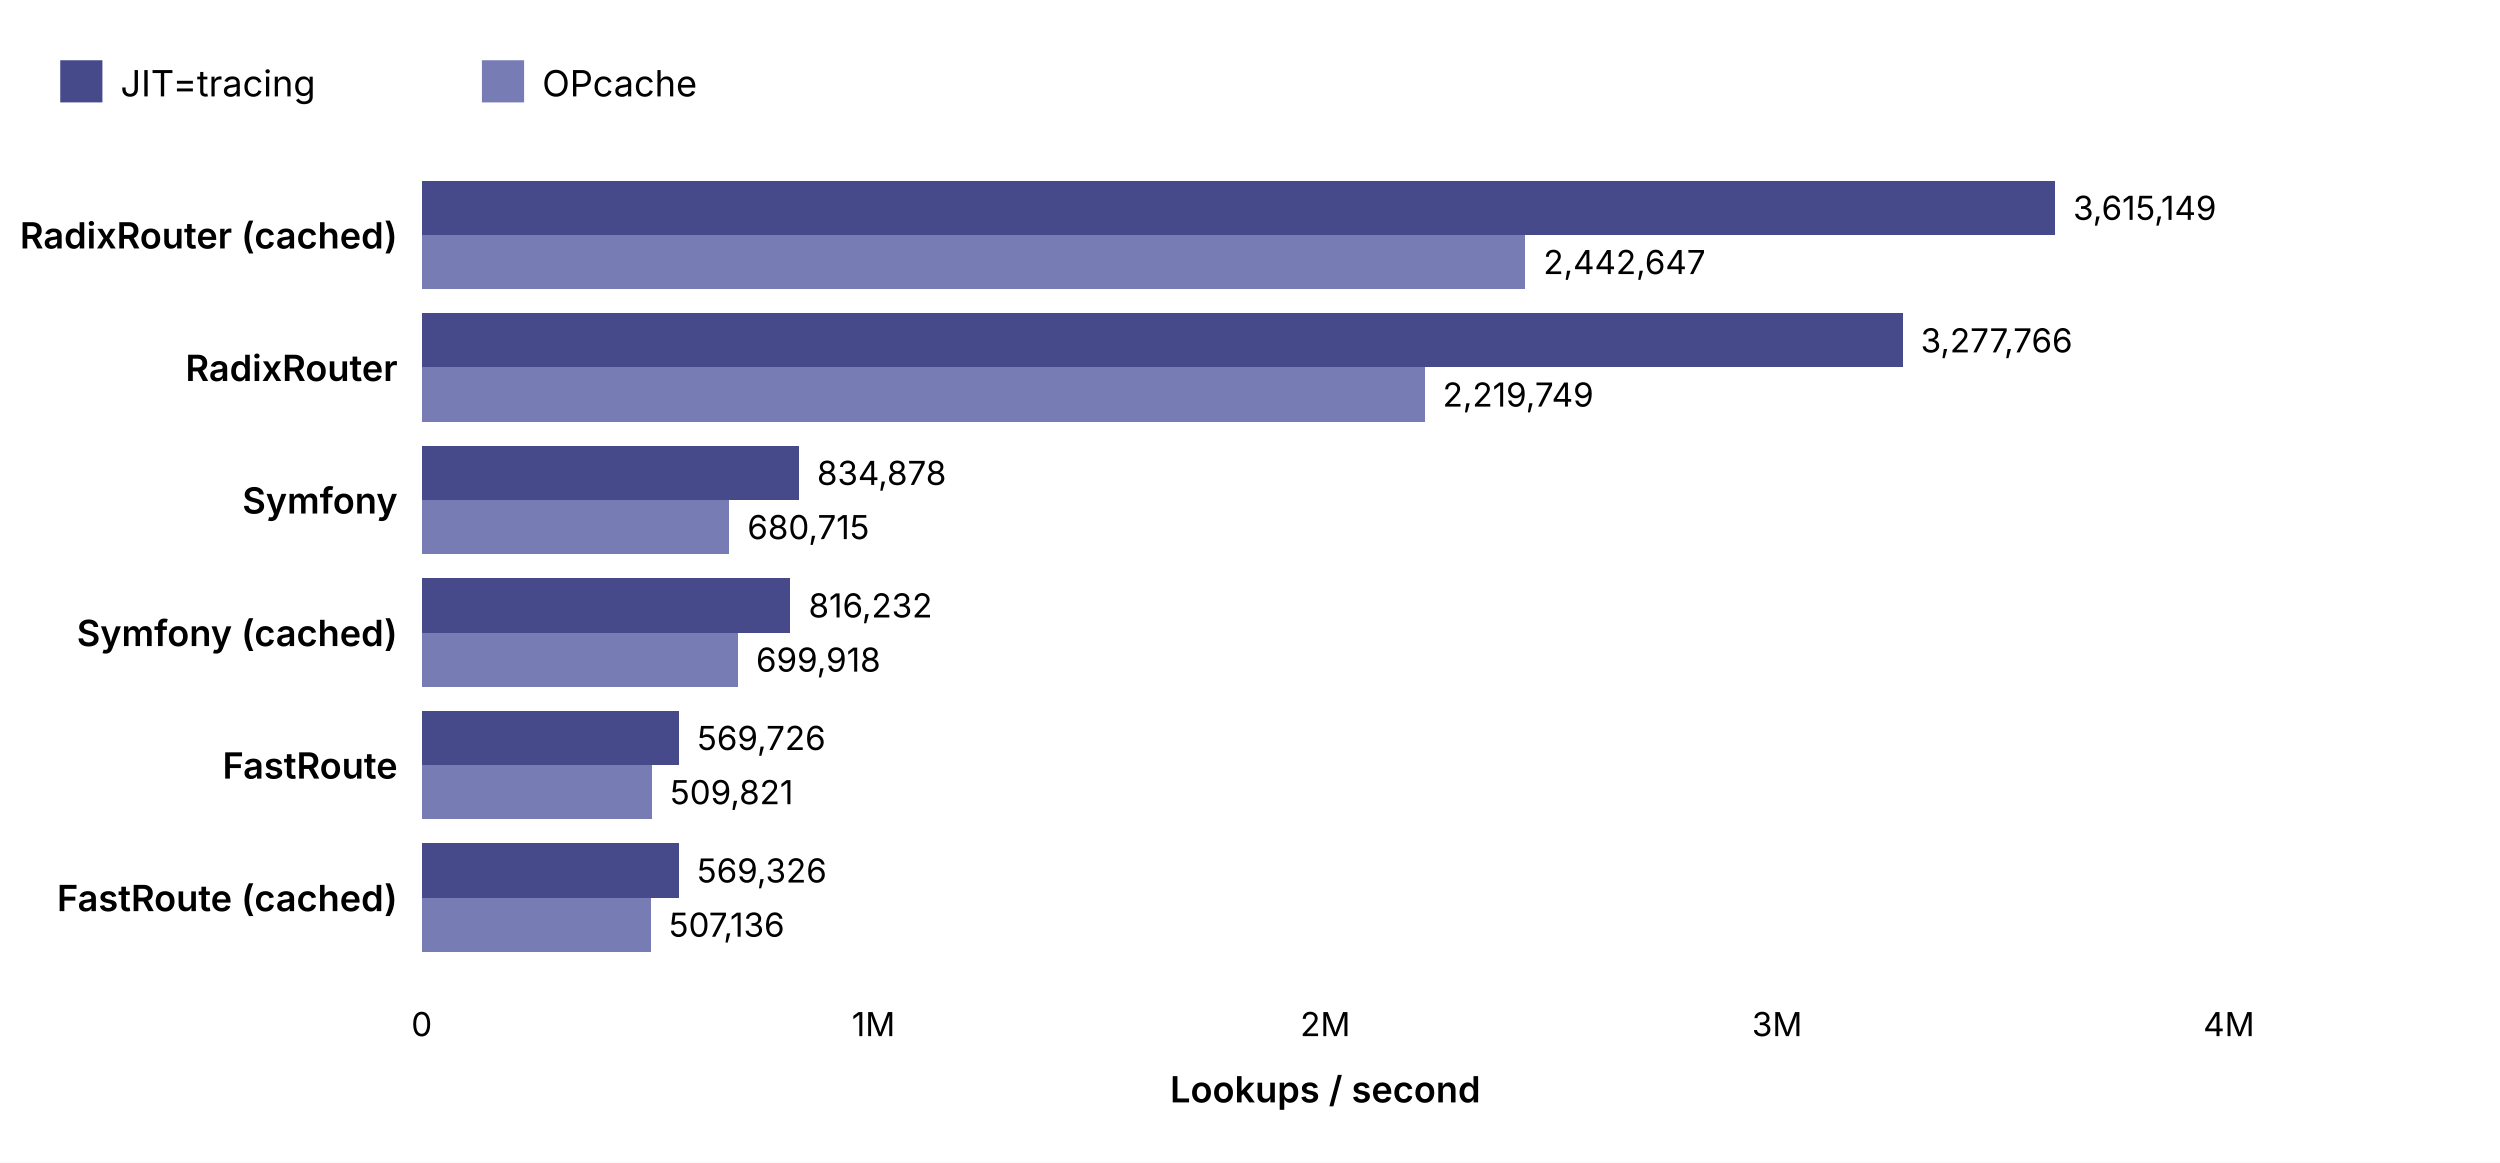
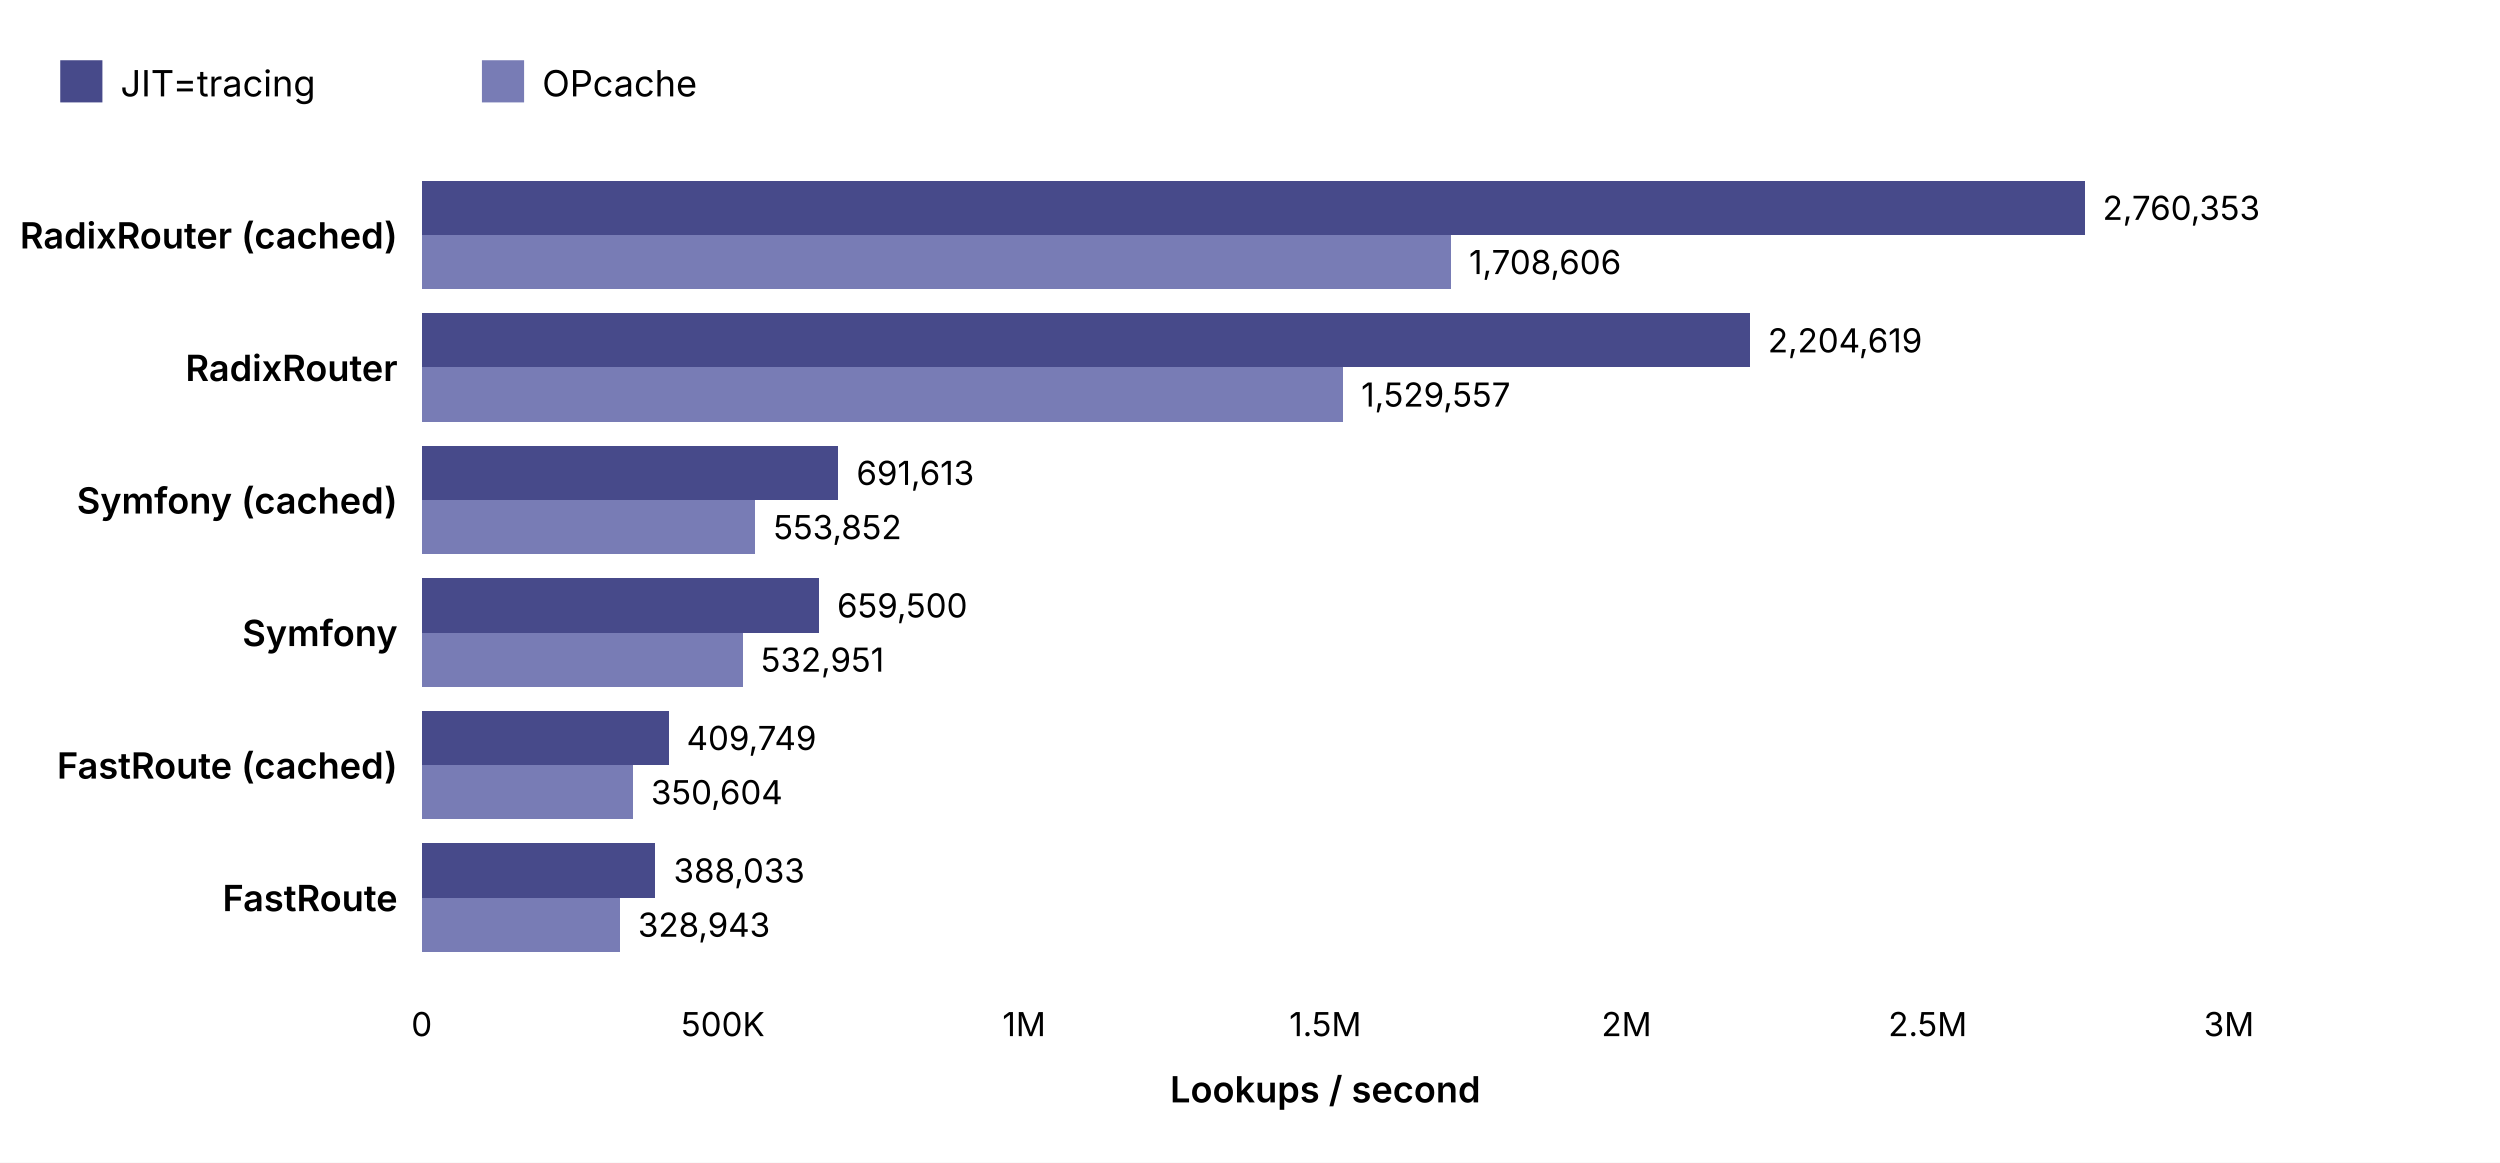
<svg xmlns="http://www.w3.org/2000/svg" viewBox="0 0 830 386" font-family="system-ui, -apple-system, 'Segoe UI', sans-serif">
  <style>.bg{fill:#FFFFFF}.fg{fill:#000000}.bar{shape-rendering:crispEdges}@media(prefers-color-scheme:dark){.bg{fill:#1E1E1E}.fg{fill:#E6E6E6}}</style>
  <rect class="bg" width="830" height="386" />
  <rect x="20" y="20" width="14" height="14" fill="#474A8A" />
  <text class="fg" x="40" y="32" font-size="12">JIT=tracing</text>
  <rect x="160" y="20" width="14" height="14" fill="#787CB5" />
  <text class="fg" x="180" y="32" font-size="12">OPcache</text>
  <text class="fg" x="140.00" y="344" text-anchor="middle" font-size="11">0</text>
-   <text class="fg" x="290.00" y="344" text-anchor="middle" font-size="11">1M</text>
-   <text class="fg" x="440.00" y="344" text-anchor="middle" font-size="11">2M</text>
-   <text class="fg" x="590.00" y="344" text-anchor="middle" font-size="11">3M</text>
-   <text class="fg" x="740.00" y="344" text-anchor="middle" font-size="11">4M</text>
+   <text class="fg" x="240.00" y="344" text-anchor="middle" font-size="11">500K</text>
+   <text class="fg" x="340.00" y="344" text-anchor="middle" font-size="11">1M</text>
+   <text class="fg" x="440.00" y="344" text-anchor="middle" font-size="11">1.5M</text>
+   <text class="fg" x="540.00" y="344" text-anchor="middle" font-size="11">2M</text>
+   <text class="fg" x="640.00" y="344" text-anchor="middle" font-size="11">2.5M</text>
+   <text class="fg" x="740.00" y="344" text-anchor="middle" font-size="11">3M</text>
  <text class="fg" x="440.00" y="366" text-anchor="middle" font-size="12" font-weight="600">Lookups / second</text>
  <text class="fg" x="132" y="82.5" text-anchor="end" font-size="12" font-weight="600">RadixRouter (cached)</text>
-   <rect class="bar" x="140" y="60.0" width="542.27" height="18" fill="#474A8A" />
-   <text class="fg" x="688.27" y="73.0" font-size="11">3,615,149</text>
-   <rect class="bar" x="140" y="78.0" width="366.40" height="18" fill="#787CB5" />
-   <text class="fg" x="512.40" y="91.0" font-size="11">2,442,647</text>
+   <rect class="bar" x="140" y="60.0" width="552.07" height="18" fill="#474A8A" />
+   <text class="fg" x="698.07" y="73.0" font-size="11">2,760,353</text>
+   <rect class="bar" x="140" y="78.0" width="341.72" height="18" fill="#787CB5" />
+   <text class="fg" x="487.72" y="91.0" font-size="11">1,708,606</text>
  <text class="fg" x="132" y="126.5" text-anchor="end" font-size="12" font-weight="600">RadixRouter</text>
-   <rect class="bar" x="140" y="104.0" width="491.66" height="18" fill="#474A8A" />
-   <text class="fg" x="637.66" y="117.0" font-size="11">3,277,766</text>
-   <rect class="bar" x="140" y="122.0" width="332.96" height="18" fill="#787CB5" />
-   <text class="fg" x="478.96" y="135.0" font-size="11">2,219,749</text>
-   <text class="fg" x="132" y="170.5" text-anchor="end" font-size="12" font-weight="600">Symfony</text>
-   <rect class="bar" x="140" y="148.0" width="125.23" height="18" fill="#474A8A" />
-   <text class="fg" x="271.23" y="161.0" font-size="11">834,878</text>
-   <rect class="bar" x="140" y="166.0" width="102.11" height="18" fill="#787CB5" />
-   <text class="fg" x="248.11" y="179.0" font-size="11">680,715</text>
-   <text class="fg" x="132" y="214.5" text-anchor="end" font-size="12" font-weight="600">Symfony (cached)</text>
-   <rect class="bar" x="140" y="192.0" width="122.43" height="18" fill="#474A8A" />
-   <text class="fg" x="268.43" y="205.0" font-size="11">816,232</text>
-   <rect class="bar" x="140" y="210.0" width="104.99" height="18" fill="#787CB5" />
-   <text class="fg" x="250.99" y="223.0" font-size="11">699,918</text>
-   <text class="fg" x="132" y="258.5" text-anchor="end" font-size="12" font-weight="600">FastRoute</text>
-   <rect class="bar" x="140" y="236.0" width="85.46" height="18" fill="#474A8A" />
-   <text class="fg" x="231.46" y="249.0" font-size="11">569,726</text>
-   <rect class="bar" x="140" y="254.0" width="76.47" height="18" fill="#787CB5" />
-   <text class="fg" x="222.47" y="267.0" font-size="11">509,821</text>
-   <text class="fg" x="132" y="302.5" text-anchor="end" font-size="12" font-weight="600">FastRoute (cached)</text>
-   <rect class="bar" x="140" y="280.0" width="85.40" height="18" fill="#474A8A" />
-   <text class="fg" x="231.40" y="293.0" font-size="11">569,326</text>
-   <rect class="bar" x="140" y="298.0" width="76.07" height="18" fill="#787CB5" />
-   <text class="fg" x="222.07" y="311.0" font-size="11">507,136</text>
+   <rect class="bar" x="140" y="104.0" width="440.92" height="18" fill="#474A8A" />
+   <text class="fg" x="586.92" y="117.0" font-size="11">2,204,619</text>
+   <rect class="bar" x="140" y="122.0" width="305.91" height="18" fill="#787CB5" />
+   <text class="fg" x="451.91" y="135.0" font-size="11">1,529,557</text>
+   <text class="fg" x="132" y="170.5" text-anchor="end" font-size="12" font-weight="600">Symfony (cached)</text>
+   <rect class="bar" x="140" y="148.0" width="138.32" height="18" fill="#474A8A" />
+   <text class="fg" x="284.32" y="161.0" font-size="11">691,613</text>
+   <rect class="bar" x="140" y="166.0" width="110.77" height="18" fill="#787CB5" />
+   <text class="fg" x="256.77" y="179.0" font-size="11">553,852</text>
+   <text class="fg" x="132" y="214.5" text-anchor="end" font-size="12" font-weight="600">Symfony</text>
+   <rect class="bar" x="140" y="192.0" width="131.90" height="18" fill="#474A8A" />
+   <text class="fg" x="277.90" y="205.0" font-size="11">659,500</text>
+   <rect class="bar" x="140" y="210.0" width="106.59" height="18" fill="#787CB5" />
+   <text class="fg" x="252.59" y="223.0" font-size="11">532,951</text>
+   <text class="fg" x="132" y="258.5" text-anchor="end" font-size="12" font-weight="600">FastRoute (cached)</text>
+   <rect class="bar" x="140" y="236.0" width="81.95" height="18" fill="#474A8A" />
+   <text class="fg" x="227.95" y="249.0" font-size="11">409,749</text>
+   <rect class="bar" x="140" y="254.0" width="70.12" height="18" fill="#787CB5" />
+   <text class="fg" x="216.12" y="267.0" font-size="11">350,604</text>
+   <text class="fg" x="132" y="302.5" text-anchor="end" font-size="12" font-weight="600">FastRoute</text>
+   <rect class="bar" x="140" y="280.0" width="77.61" height="18" fill="#474A8A" />
+   <text class="fg" x="223.61" y="293.0" font-size="11">388,033</text>
+   <rect class="bar" x="140" y="298.0" width="65.79" height="18" fill="#787CB5" />
+   <text class="fg" x="211.79" y="311.0" font-size="11">328,943</text>
</svg>
